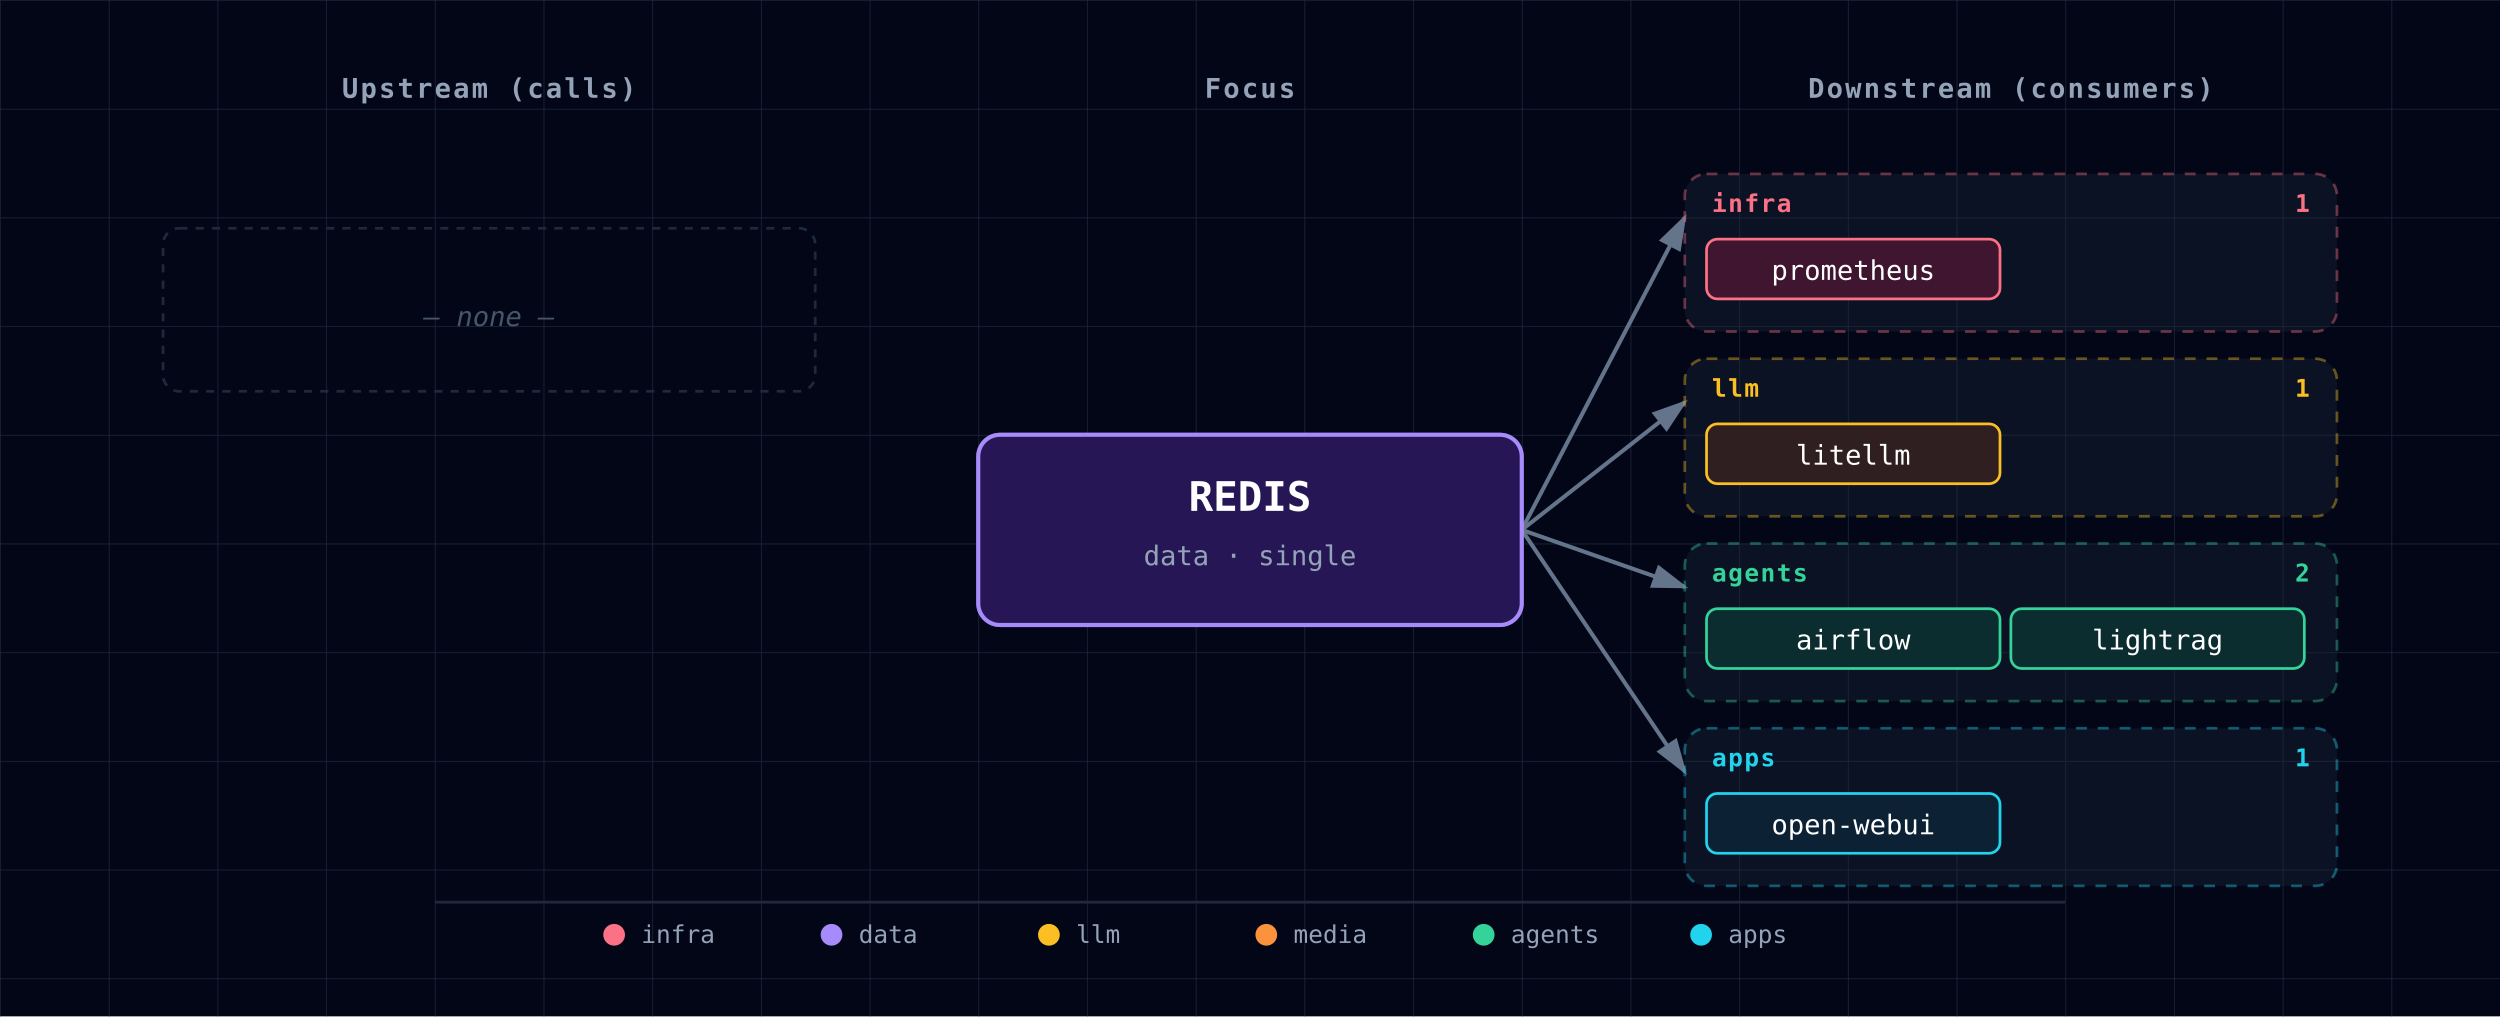
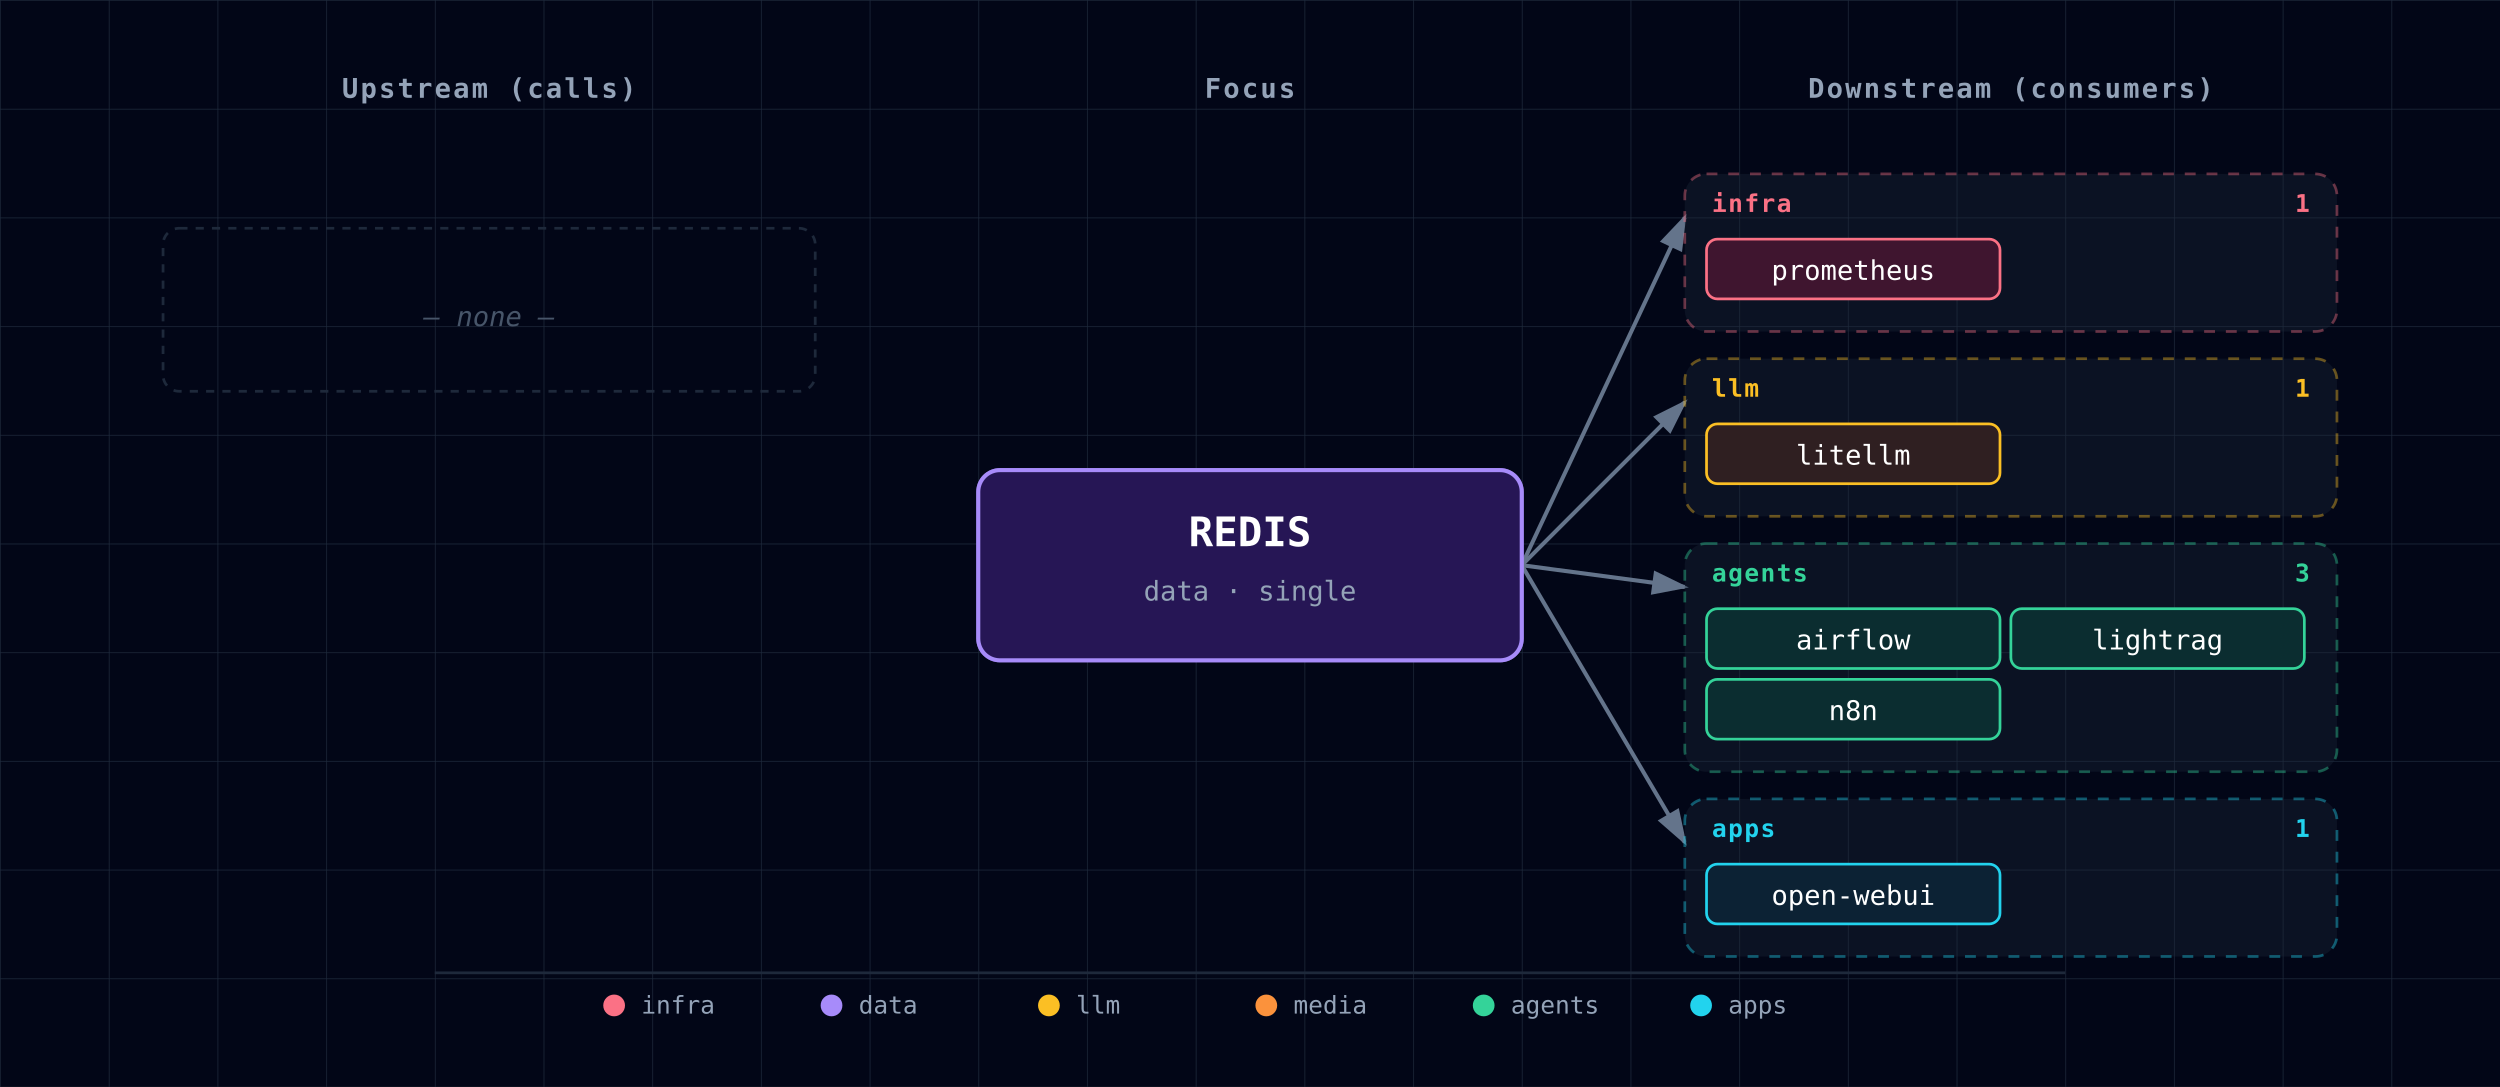
- <svg xmlns="http://www.w3.org/2000/svg" viewBox="0 0 920 374" font-family="'JetBrains Mono', 'Fira Code', Menlo, Consolas, monospace">
+ <svg xmlns="http://www.w3.org/2000/svg" viewBox="0 0 920 400" font-family="'JetBrains Mono', 'Fira Code', Menlo, Consolas, monospace">
  <defs>
    <pattern id="grid" width="40" height="40" patternUnits="userSpaceOnUse">
      <path d="M 40 0 L 0 0 0 40" fill="none" stroke="#1e293b" stroke-width="0.5" />
    </pattern>
    <marker id="arrowhead" markerWidth="9" markerHeight="6" refX="8" refY="3" orient="auto">
      <polygon points="0 0, 9 3, 0 6" fill="#64748b" />
    </marker>
    <filter id="focus-glow" x="-50%" y="-50%" width="200%" height="200%">
      <feGaussianBlur in="SourceAlpha" stdDeviation="6" />
      <feFlood flood-color="#a78bfa" flood-opacity="0.6" />
      <feComposite in2="SourceAlpha" operator="in" />
      <feMerge>
        <feMergeNode />
        <feMergeNode in="SourceGraphic" />
      </feMerge>
    </filter>
  </defs>
-   <rect width="920" height="374" fill="#020617" />
-   <rect width="920" height="374" fill="url(#grid)" />
+   <rect width="920" height="400" fill="#020617" />
+   <rect width="920" height="400" fill="url(#grid)" />
  <text x="180" y="36" fill="#94a3b8" font-size="10" font-weight="600" text-anchor="middle" letter-spacing="0.08em">Upstream (calls)</text>
  <text x="460" y="36" fill="#94a3b8" font-size="10" font-weight="600" text-anchor="middle" letter-spacing="0.08em">Focus</text>
  <text x="740" y="36" fill="#94a3b8" font-size="10" font-weight="600" text-anchor="middle" letter-spacing="0.08em">Downstream (consumers)</text>
-   <line x1="560" y1="195" x2="620" y2="80" stroke="#64748b" stroke-width="1.5" marker-end="url(#arrowhead)" />
-   <line x1="560" y1="195" x2="620" y2="148" stroke="#64748b" stroke-width="1.5" marker-end="url(#arrowhead)" />
-   <line x1="560" y1="195" x2="620" y2="216" stroke="#64748b" stroke-width="1.5" marker-end="url(#arrowhead)" />
-   <line x1="560" y1="195" x2="620" y2="284" stroke="#64748b" stroke-width="1.5" marker-end="url(#arrowhead)" />
+   <line x1="560" y1="208" x2="620" y2="80" stroke="#64748b" stroke-width="1.5" marker-end="url(#arrowhead)" />
+   <line x1="560" y1="208" x2="620" y2="148" stroke="#64748b" stroke-width="1.5" marker-end="url(#arrowhead)" />
+   <line x1="560" y1="208" x2="620" y2="216" stroke="#64748b" stroke-width="1.5" marker-end="url(#arrowhead)" />
+   <line x1="560" y1="208" x2="620" y2="310" stroke="#64748b" stroke-width="1.5" marker-end="url(#arrowhead)" />
  <g>
    <rect x="60" y="84" width="240" height="60" rx="6" fill="none" stroke="#1e293b" stroke-width="1" stroke-dasharray="3,3" />
    <text x="180" y="120" fill="#475569" font-size="10" font-style="italic" text-anchor="middle">— none —</text>
  </g>
  <g>
    <g class="cluster">
      <rect x="620" y="64" width="240" height="58" rx="8" fill="rgba(30,41,59,0.35)" stroke="#fb7185" stroke-width="1" stroke-dasharray="4,4" stroke-opacity="0.4" />
      <text x="630" y="78" fill="#fb7185" font-size="9" font-weight="700" text-anchor="start" style="letter-spacing:0.06em;text-transform:uppercase;">infra</text>
      <text x="850" y="78" fill="#fb7185" font-size="9" font-weight="600" text-anchor="end">1</text>
    </g>
    <g>
      <rect x="628" y="88" width="108" height="22" rx="4" fill="#0f172a" />
      <rect x="628" y="88" width="108" height="22" rx="4" fill="rgba(136, 19, 55, 0.4)" stroke="#fb7185" stroke-width="1" />
      <text x="682" y="103" fill="white" font-size="10" text-anchor="middle">prometheus</text>
    </g>
    <g class="cluster">
      <rect x="620" y="132" width="240" height="58" rx="8" fill="rgba(30,41,59,0.35)" stroke="#fbbf24" stroke-width="1" stroke-dasharray="4,4" stroke-opacity="0.4" />
      <text x="630" y="146" fill="#fbbf24" font-size="9" font-weight="700" text-anchor="start" style="letter-spacing:0.06em;text-transform:uppercase;">llm</text>
      <text x="850" y="146" fill="#fbbf24" font-size="9" font-weight="600" text-anchor="end">1</text>
    </g>
    <g>
      <rect x="628" y="156" width="108" height="22" rx="4" fill="#0f172a" />
      <rect x="628" y="156" width="108" height="22" rx="4" fill="rgba(120, 53, 15, 0.3)" stroke="#fbbf24" stroke-width="1" />
      <text x="682" y="171" fill="white" font-size="10" text-anchor="middle">litellm</text>
    </g>
    <g class="cluster">
-       <rect x="620" y="200" width="240" height="58" rx="8" fill="rgba(30,41,59,0.35)" stroke="#34d399" stroke-width="1" stroke-dasharray="4,4" stroke-opacity="0.4" />
+       <rect x="620" y="200" width="240" height="84" rx="8" fill="rgba(30,41,59,0.35)" stroke="#34d399" stroke-width="1" stroke-dasharray="4,4" stroke-opacity="0.4" />
      <text x="630" y="214" fill="#34d399" font-size="9" font-weight="700" text-anchor="start" style="letter-spacing:0.06em;text-transform:uppercase;">agents</text>
-       <text x="850" y="214" fill="#34d399" font-size="9" font-weight="600" text-anchor="end">2</text>
+       <text x="850" y="214" fill="#34d399" font-size="9" font-weight="600" text-anchor="end">3</text>
    </g>
    <g>
      <rect x="628" y="224" width="108" height="22" rx="4" fill="#0f172a" />
      <rect x="628" y="224" width="108" height="22" rx="4" fill="rgba(6, 78, 59, 0.4)" stroke="#34d399" stroke-width="1" />
      <text x="682" y="239" fill="white" font-size="10" text-anchor="middle">airflow</text>
    </g>
    <g>
      <rect x="740" y="224" width="108" height="22" rx="4" fill="#0f172a" />
      <rect x="740" y="224" width="108" height="22" rx="4" fill="rgba(6, 78, 59, 0.4)" stroke="#34d399" stroke-width="1" />
      <text x="794" y="239" fill="white" font-size="10" text-anchor="middle">lightrag</text>
    </g>
+     <g>
+       <rect x="628" y="250" width="108" height="22" rx="4" fill="#0f172a" />
+       <rect x="628" y="250" width="108" height="22" rx="4" fill="rgba(6, 78, 59, 0.4)" stroke="#34d399" stroke-width="1" />
+       <text x="682" y="265" fill="white" font-size="10" text-anchor="middle">n8n</text>
+     </g>
    <g class="cluster">
-       <rect x="620" y="268" width="240" height="58" rx="8" fill="rgba(30,41,59,0.35)" stroke="#22d3ee" stroke-width="1" stroke-dasharray="4,4" stroke-opacity="0.4" />
-       <text x="630" y="282" fill="#22d3ee" font-size="9" font-weight="700" text-anchor="start" style="letter-spacing:0.06em;text-transform:uppercase;">apps</text>
-       <text x="850" y="282" fill="#22d3ee" font-size="9" font-weight="600" text-anchor="end">1</text>
+       <rect x="620" y="294" width="240" height="58" rx="8" fill="rgba(30,41,59,0.35)" stroke="#22d3ee" stroke-width="1" stroke-dasharray="4,4" stroke-opacity="0.4" />
+       <text x="630" y="308" fill="#22d3ee" font-size="9" font-weight="700" text-anchor="start" style="letter-spacing:0.06em;text-transform:uppercase;">apps</text>
+       <text x="850" y="308" fill="#22d3ee" font-size="9" font-weight="600" text-anchor="end">1</text>
    </g>
    <g>
-       <rect x="628" y="292" width="108" height="22" rx="4" fill="#0f172a" />
-       <rect x="628" y="292" width="108" height="22" rx="4" fill="rgba(8, 51, 68, 0.4)" stroke="#22d3ee" stroke-width="1" />
-       <text x="682" y="307" fill="white" font-size="10" text-anchor="middle">open-webui</text>
+       <rect x="628" y="318" width="108" height="22" rx="4" fill="#0f172a" />
+       <rect x="628" y="318" width="108" height="22" rx="4" fill="rgba(8, 51, 68, 0.4)" stroke="#22d3ee" stroke-width="1" />
+       <text x="682" y="333" fill="white" font-size="10" text-anchor="middle">open-webui</text>
    </g>
  </g>
  <g class="focus" filter="url(#focus-glow)">
-     <rect x="360" y="160" width="200" height="70" rx="8" fill="#0f172a" />
-     <rect x="360" y="160" width="200" height="70" rx="8" fill="rgba(76, 29, 149, 0.4)" stroke="#a78bfa" stroke-width="1.5" />
-     <text x="460" y="188" fill="white" font-size="15" font-weight="700" text-anchor="middle">REDIS</text>
-     <text x="460" y="208" fill="#94a3b8" font-size="10" text-anchor="middle">data · single</text>
+     <rect x="360" y="173" width="200" height="70" rx="8" fill="#0f172a" />
+     <rect x="360" y="173" width="200" height="70" rx="8" fill="rgba(76, 29, 149, 0.4)" stroke="#a78bfa" stroke-width="1.5" />
+     <text x="460" y="201" fill="white" font-size="15" font-weight="700" text-anchor="middle">REDIS</text>
+     <text x="460" y="221" fill="#94a3b8" font-size="10" text-anchor="middle">data · single</text>
  </g>
  <g class="legend">
-     <line x1="160" y1="332" x2="760" y2="332" stroke="#1e293b" stroke-width="1" />
-     <circle cx="226" cy="344" r="4" fill="#fb7185" />
-     <text x="236" y="347" fill="#94a3b8" font-size="9" font-weight="400" text-anchor="start">infra</text>
-     <circle cx="306" cy="344" r="4" fill="#a78bfa" />
-     <text x="316" y="347" fill="#94a3b8" font-size="9" font-weight="400" text-anchor="start">data</text>
-     <circle cx="386" cy="344" r="4" fill="#fbbf24" />
-     <text x="396" y="347" fill="#94a3b8" font-size="9" font-weight="400" text-anchor="start">llm</text>
-     <circle cx="466" cy="344" r="4" fill="#fb923c" />
-     <text x="476" y="347" fill="#94a3b8" font-size="9" font-weight="400" text-anchor="start">media</text>
-     <circle cx="546" cy="344" r="4" fill="#34d399" />
-     <text x="556" y="347" fill="#94a3b8" font-size="9" font-weight="400" text-anchor="start">agents</text>
-     <circle cx="626" cy="344" r="4" fill="#22d3ee" />
-     <text x="636" y="347" fill="#94a3b8" font-size="9" font-weight="400" text-anchor="start">apps</text>
+     <line x1="160" y1="358" x2="760" y2="358" stroke="#1e293b" stroke-width="1" />
+     <circle cx="226" cy="370" r="4" fill="#fb7185" />
+     <text x="236" y="373" fill="#94a3b8" font-size="9" font-weight="400" text-anchor="start">infra</text>
+     <circle cx="306" cy="370" r="4" fill="#a78bfa" />
+     <text x="316" y="373" fill="#94a3b8" font-size="9" font-weight="400" text-anchor="start">data</text>
+     <circle cx="386" cy="370" r="4" fill="#fbbf24" />
+     <text x="396" y="373" fill="#94a3b8" font-size="9" font-weight="400" text-anchor="start">llm</text>
+     <circle cx="466" cy="370" r="4" fill="#fb923c" />
+     <text x="476" y="373" fill="#94a3b8" font-size="9" font-weight="400" text-anchor="start">media</text>
+     <circle cx="546" cy="370" r="4" fill="#34d399" />
+     <text x="556" y="373" fill="#94a3b8" font-size="9" font-weight="400" text-anchor="start">agents</text>
+     <circle cx="626" cy="370" r="4" fill="#22d3ee" />
+     <text x="636" y="373" fill="#94a3b8" font-size="9" font-weight="400" text-anchor="start">apps</text>
  </g>
</svg>
